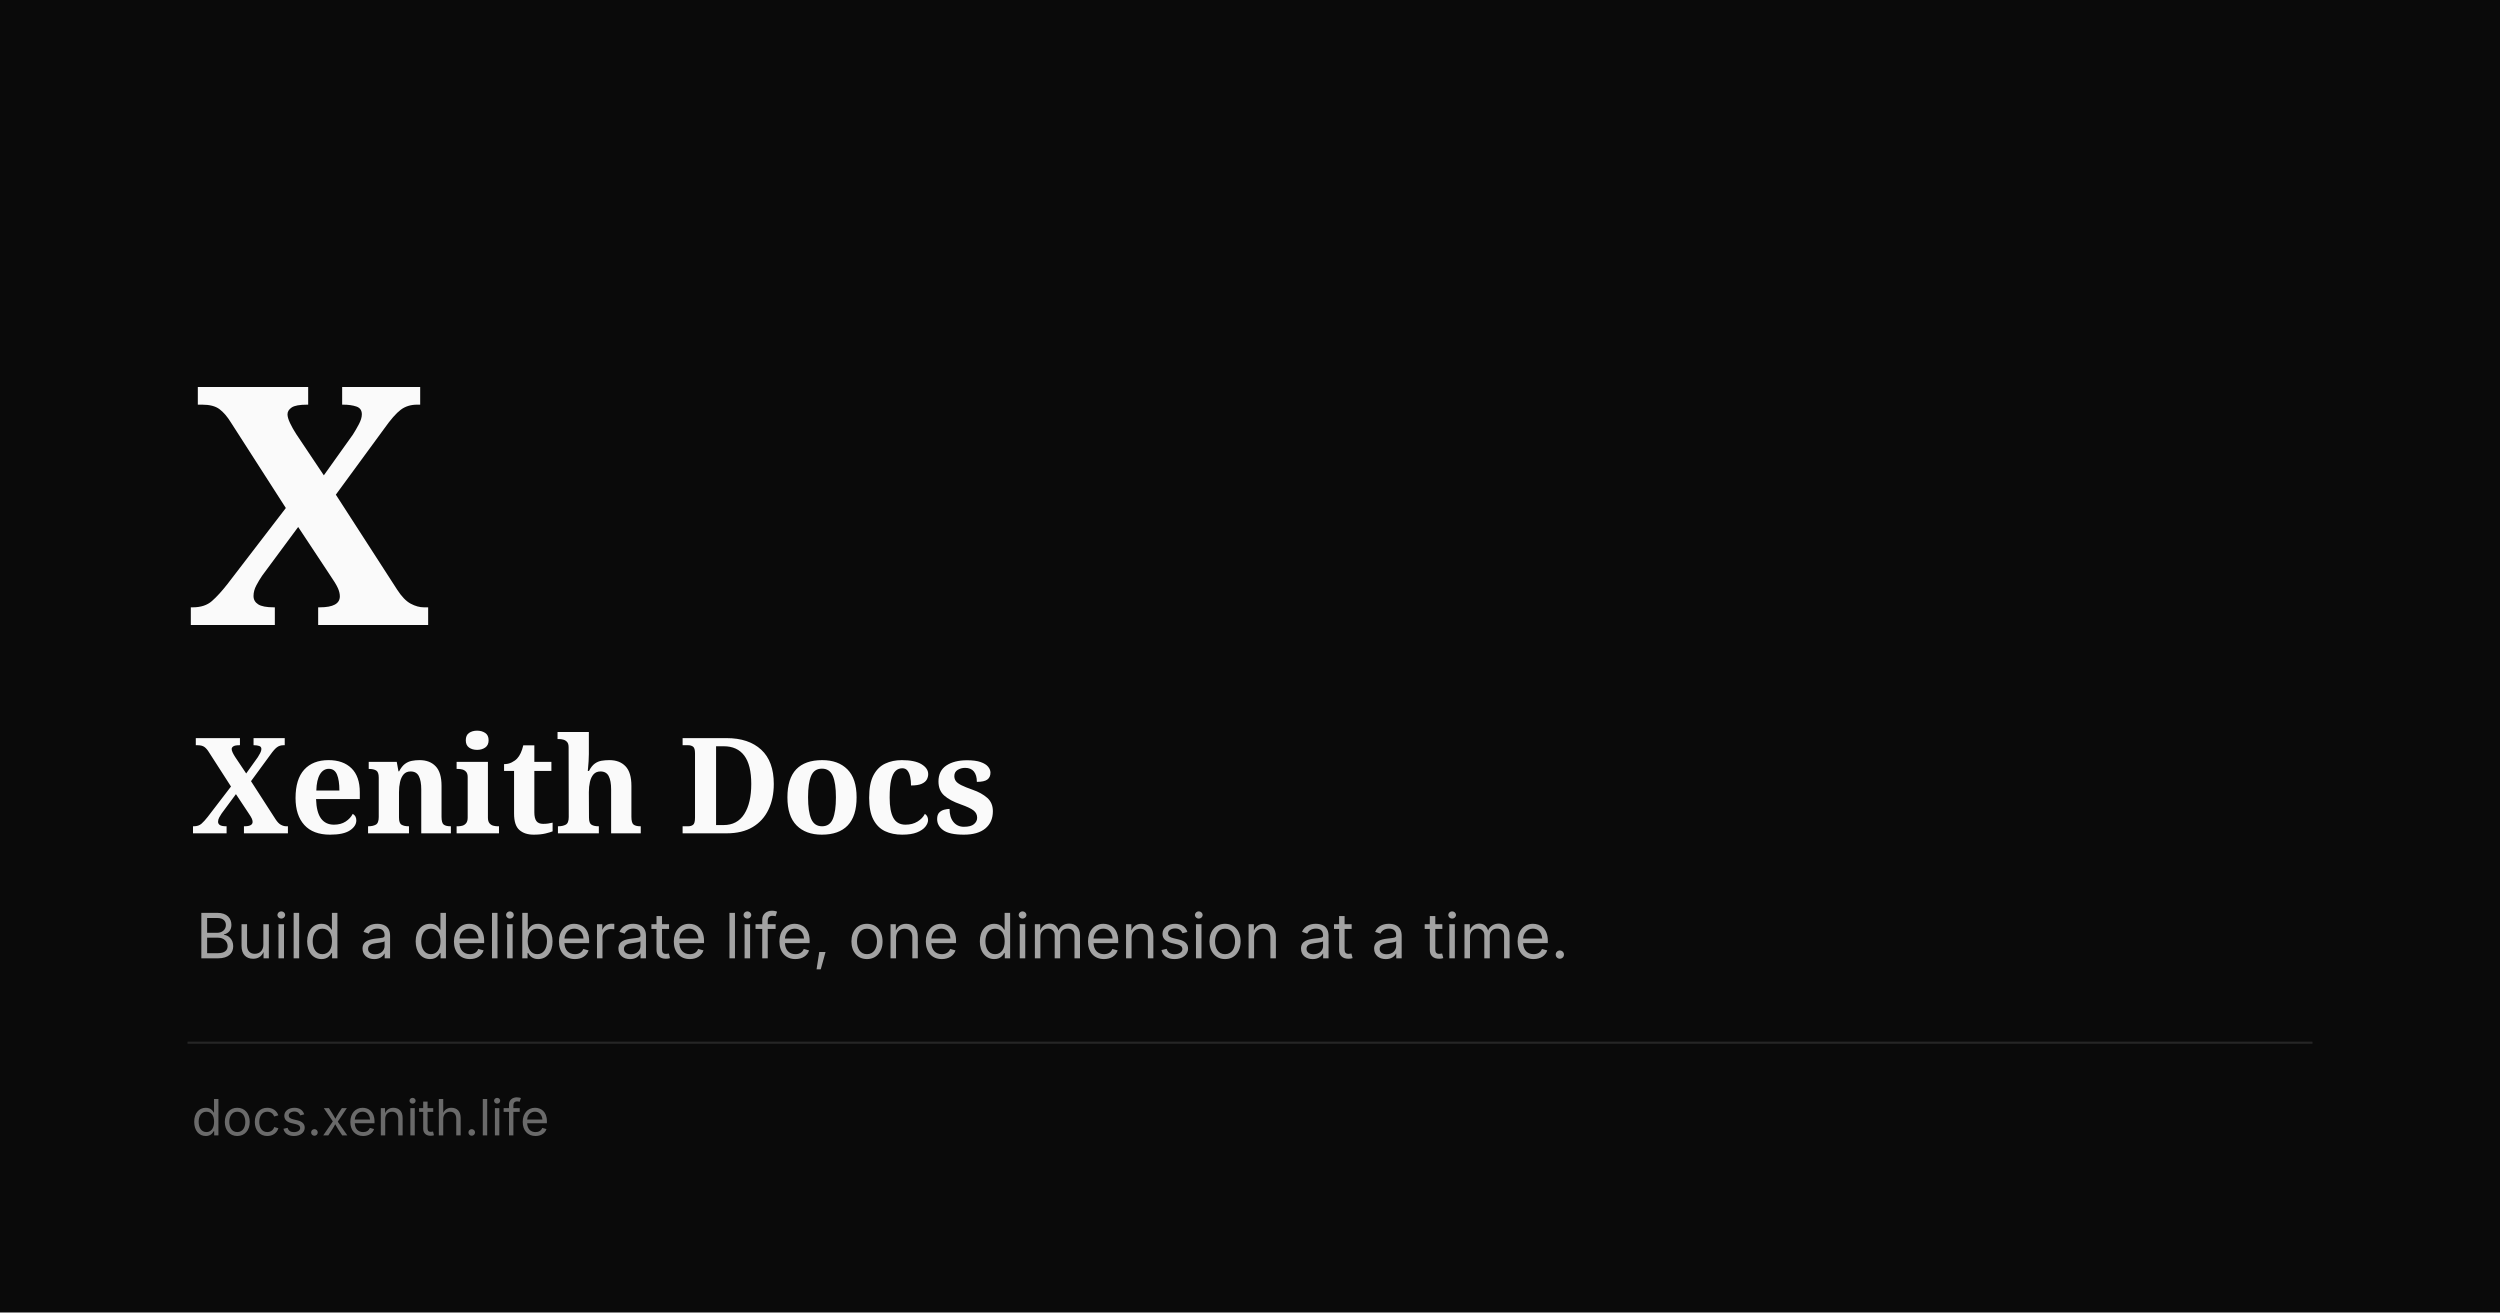
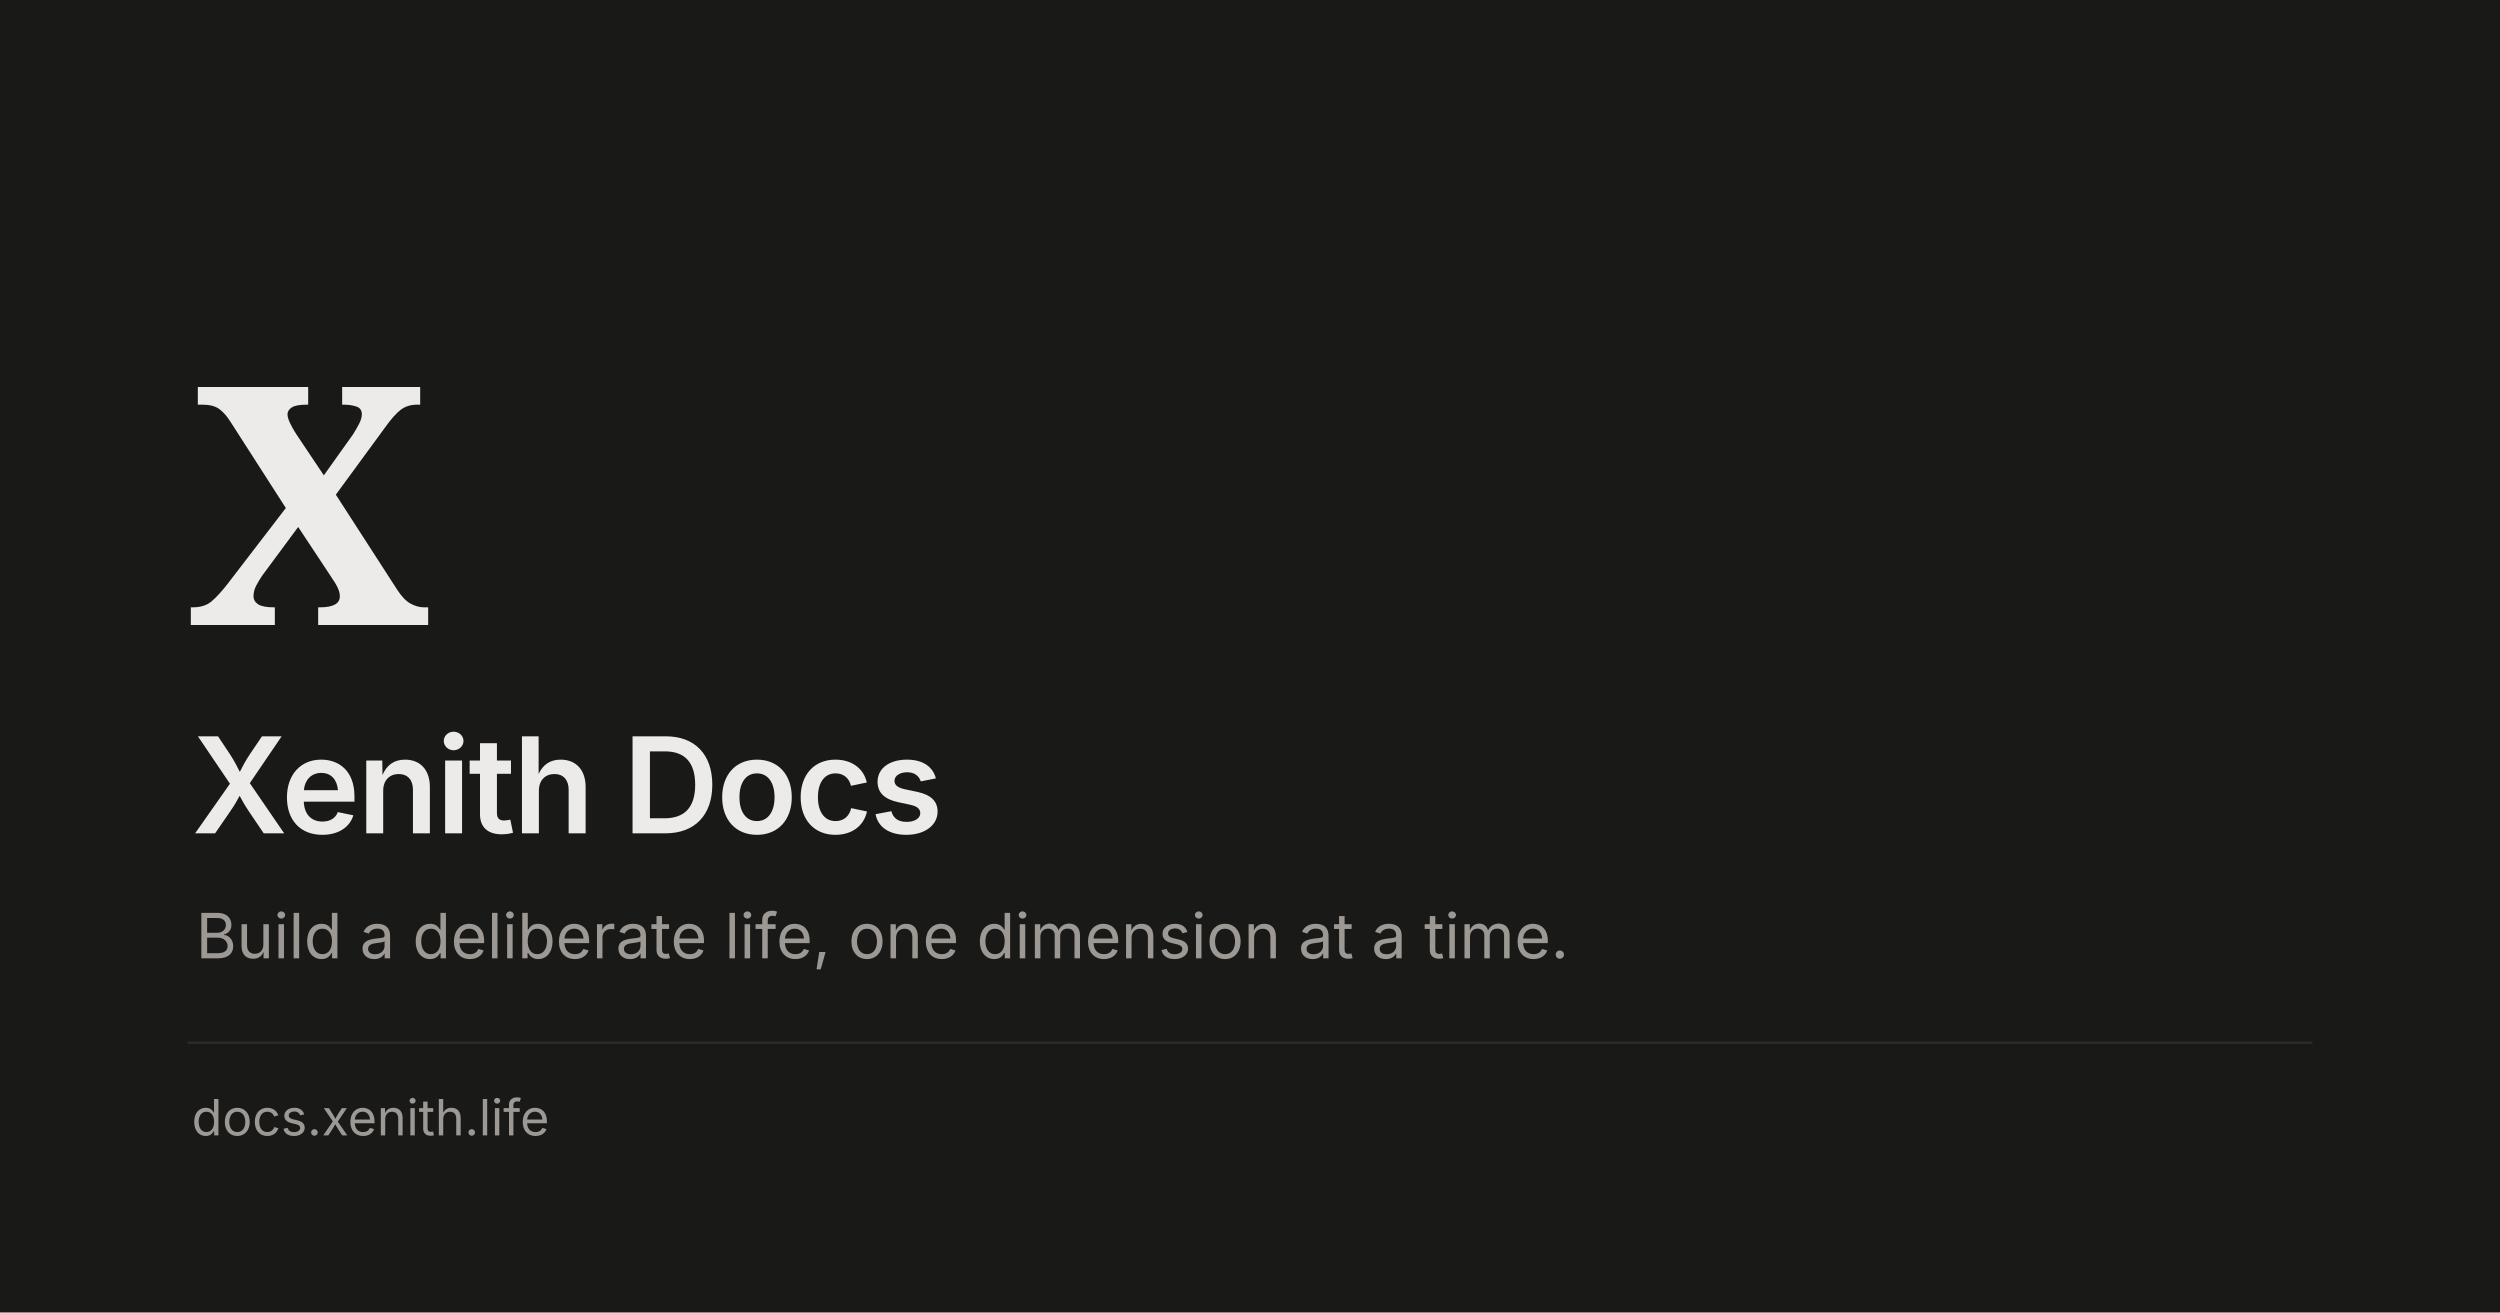
<svg xmlns="http://www.w3.org/2000/svg" viewBox="0 0 1200 630">
-   <rect width="1200" height="630" fill="#0a0a0a" />
-   <text x="90" y="300" font-family="Georgia, serif" font-size="160" font-weight="700" fill="#fafafa">X</text>
-   <text x="92" y="400" font-family="'Playfair Display', Georgia, serif" font-size="64" font-weight="600" fill="#fafafa">Xenith Docs</text>
-   <text x="94" y="460" font-family="Inter, system-ui, sans-serif" font-size="30" fill="#a3a3a3">Build a deliberate life, one dimension at a time.</text>
-   <rect x="90" y="500" width="1020" height="1" fill="#262626" />
-   <text x="92" y="545" font-family="Inter, system-ui, sans-serif" font-size="24" fill="#6a6a6a">docs.xenith.life</text>
+   <rect width="1200" height="630" fill="#191918" />
+   <text x="90" y="300" font-family="Chomsky, Georgia, serif" font-size="160" font-weight="700" fill="#ECEBE9">X</text>
+   <text x="92" y="400" font-family="Inter, system-ui, sans-serif" font-size="64" font-weight="600" letter-spacing="-1.3" fill="#ECEBE9">Xenith Docs</text>
+   <text x="94" y="460" font-family="Inter, system-ui, sans-serif" font-size="30" fill="#9C9994">Build a deliberate life, one dimension at a time.</text>
+   <rect x="90" y="500" width="1020" height="1" fill="#2E2D2B" />
+   <text x="92" y="545" font-family="Inter, system-ui, sans-serif" font-size="24" fill="#9C9994">docs.xenith.life</text>
</svg>
